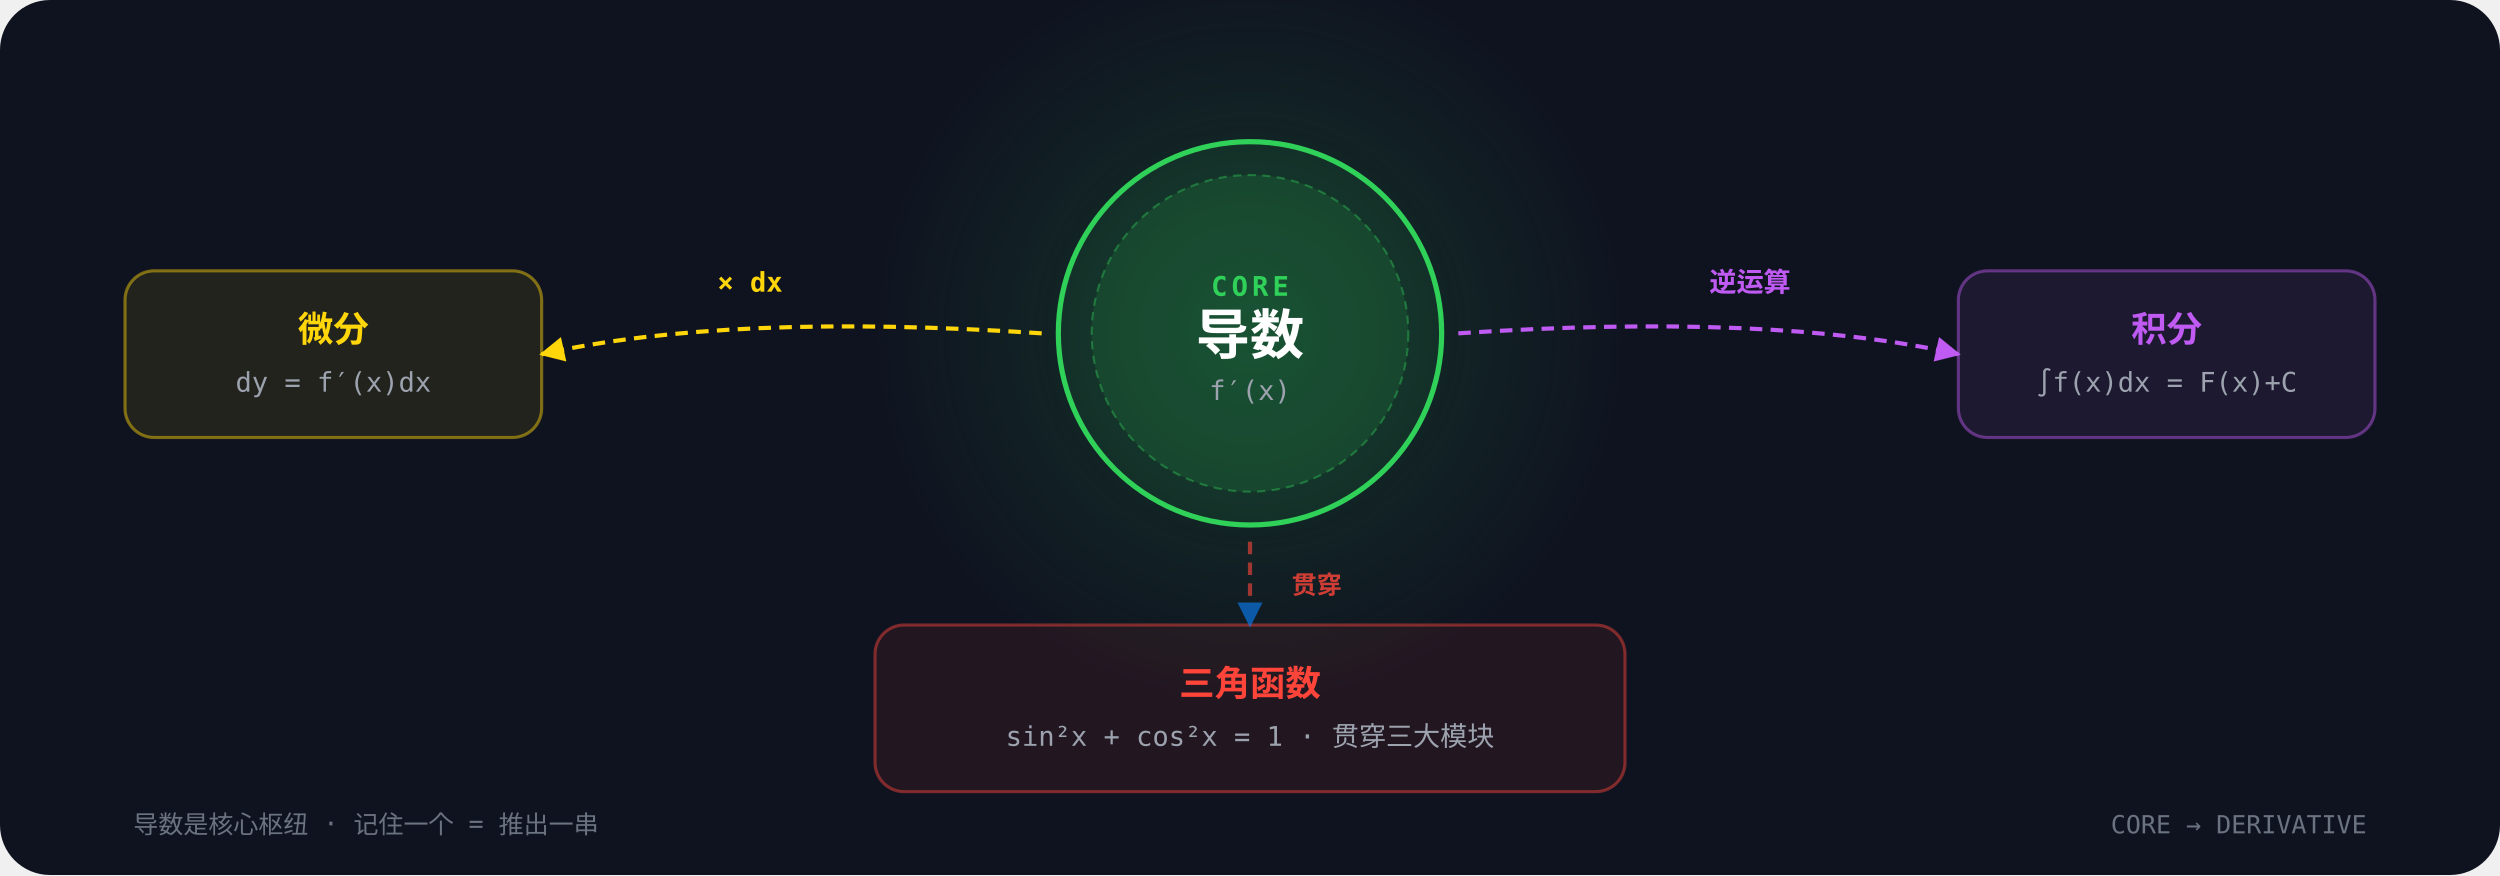
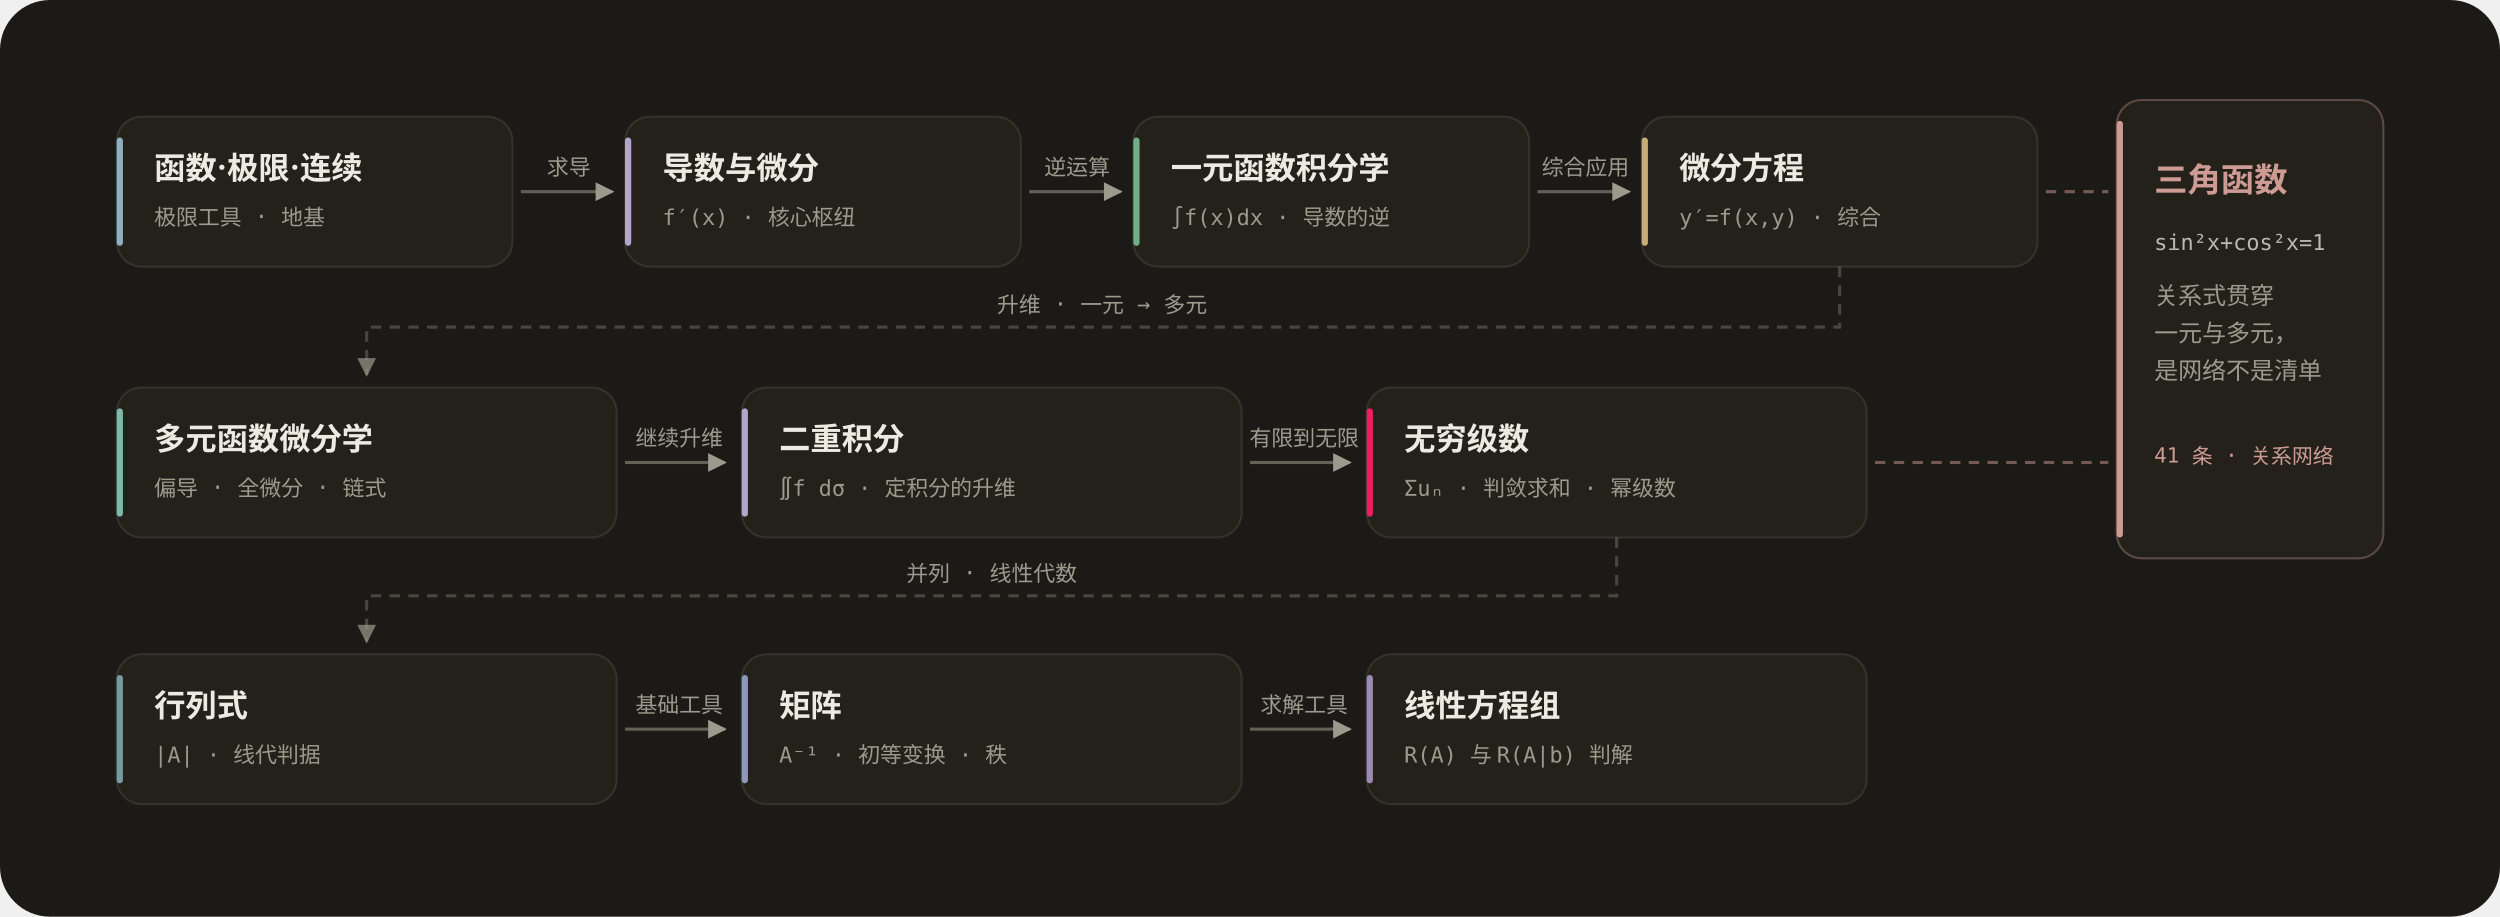
- <svg xmlns="http://www.w3.org/2000/svg" width="1200" height="420" viewBox="0 0 1200 420" role="img" aria-labelledby="relTitle relDesc">
+ <svg xmlns="http://www.w3.org/2000/svg" width="1200" height="440" viewBox="0 0 1200 440" role="img" aria-labelledby="relTitle relDesc">
  <defs>
-     <marker id="arrowBlue" viewBox="0 0 10 10" refX="9" refY="5" markerWidth="6" markerHeight="6" orient="auto">
-       <path d="M 0 0 L 10 5 L 0 10 z" fill="#0A84FF" />
+     <marker id="arrowInk" viewBox="0 0 10 10" refX="9" refY="5" markerWidth="6" markerHeight="6" orient="auto">
+       <path d="M 0 0 L 10 5 L 0 10 z" fill="#9b9a8d" />
    </marker>
-     <marker id="arrowYellow" viewBox="0 0 10 10" refX="9" refY="5" markerWidth="6" markerHeight="6" orient="auto">
-       <path d="M 0 0 L 10 5 L 0 10 z" fill="#FFD60A" />
+     <marker id="arrowInkSoft" viewBox="0 0 10 10" refX="9" refY="5" markerWidth="6" markerHeight="6" orient="auto">
+       <path d="M 0 0 L 10 5 L 0 10 z" fill="#9b9a8d" fill-opacity="0.7" />
    </marker>
-     <marker id="arrowPurple" viewBox="0 0 10 10" refX="9" refY="5" markerWidth="6" markerHeight="6" orient="auto">
-       <path d="M 0 0 L 10 5 L 0 10 z" fill="#BF5AF2" />
-     </marker>
-     <radialGradient id="coreGlow" cx="0.5" cy="0.5" r="0.5">
-       <stop offset="0%" stop-color="#30D158" stop-opacity="0.18" />
-       <stop offset="100%" stop-color="#30D158" stop-opacity="0" />
-     </radialGradient>
  </defs>
-   <rect width="1200" height="420" rx="24" fill="#0F1320" />
-   <circle cx="600" cy="160" r="180" fill="url(#coreGlow)" />
-   <g transform="translate(60 130)">
-     <rect width="200" height="80" rx="14" fill="#FFD60A" fill-opacity="0.08" stroke="#FFD60A" stroke-opacity="0.45" stroke-width="1.5" />
-     <text x="100" y="34" text-anchor="middle" font-family="-apple-system, 'PingFang SC', sans-serif" font-size="17" font-weight="700" fill="#FFD60A">微分</text>
-     <text x="100" y="58" text-anchor="middle" font-family="ui-monospace, monospace" font-size="13" fill="#9CA3AF">dy = f′(x)dx</text>
+   <rect width="1200" height="440" rx="24" fill="#1b1a16" />
+   <g>
+     <rect x="56" y="56" width="190" height="72" rx="12" fill="#232119" stroke="#ecebe2" stroke-opacity="0.10" />
+     <rect x="56" y="66" width="3" height="52" rx="1.5" fill="#8fb0c4" />
+     <text x="74" y="86" font-family="-apple-system, 'PingFang SC', 'Microsoft YaHei', sans-serif" font-size="15" font-weight="700" fill="#ecebe2">函数·极限·连续</text>
+     <text x="74" y="108" font-family="ui-monospace, 'JetBrains Mono', SFMono-Regular, Menlo, monospace" font-size="10.5" fill="#9b9a8d">极限工具 · 地基</text>
  </g>
-   <g transform="translate(940 130)">
-     <rect width="200" height="80" rx="14" fill="#BF5AF2" fill-opacity="0.08" stroke="#BF5AF2" stroke-opacity="0.45" stroke-width="1.5" />
-     <text x="100" y="34" text-anchor="middle" font-family="-apple-system, 'PingFang SC', sans-serif" font-size="17" font-weight="700" fill="#BF5AF2">积分</text>
-     <text x="100" y="58" text-anchor="middle" font-family="ui-monospace, monospace" font-size="13" fill="#9CA3AF">∫f(x)dx = F(x)+C</text>
+   <g>
+     <rect x="300" y="56" width="190" height="72" rx="12" fill="#232119" stroke="#ecebe2" stroke-opacity="0.10" />
+     <rect x="300" y="66" width="3" height="52" rx="1.5" fill="#b3a4cc" />
+     <text x="318" y="86" font-family="-apple-system, 'PingFang SC', 'Microsoft YaHei', sans-serif" font-size="15" font-weight="700" fill="#ecebe2">导数与微分</text>
+     <text x="318" y="108" font-family="ui-monospace, 'JetBrains Mono', SFMono-Regular, Menlo, monospace" font-size="10.5" fill="#9b9a8d">f′(x) · 核心枢纽</text>
  </g>
-   <g transform="translate(500 80)">
-     <circle cx="100" cy="80" r="92" fill="#30D158" fill-opacity="0.08" stroke="#30D158" stroke-width="2.5" />
-     <circle cx="100" cy="80" r="76" fill="#30D158" fill-opacity="0.12" stroke="#30D158" stroke-opacity="0.4" stroke-width="1" stroke-dasharray="4 3" />
-     <text x="100" y="62" text-anchor="middle" font-family="ui-monospace, monospace" font-size="13" font-weight="700" fill="#30D158" letter-spacing="2">CORE</text>
-     <text x="100" y="90" text-anchor="middle" font-family="-apple-system, 'PingFang SC', sans-serif" font-size="26" font-weight="800" fill="#FFFFFF">导数</text>
-     <text x="100" y="112" text-anchor="middle" font-family="ui-monospace, monospace" font-size="13" fill="#9CA3AF">f′(x)</text>
+   <g>
+     <rect x="544" y="56" width="190" height="72" rx="12" fill="#232119" stroke="#ecebe2" stroke-opacity="0.10" />
+     <rect x="544" y="66" width="3" height="52" rx="1.5" fill="#6fae87" />
+     <text x="562" y="86" font-family="-apple-system, 'PingFang SC', 'Microsoft YaHei', sans-serif" font-size="15" font-weight="700" fill="#ecebe2">一元函数积分学</text>
+     <text x="562" y="108" font-family="ui-monospace, 'JetBrains Mono', SFMono-Regular, Menlo, monospace" font-size="10.5" fill="#9b9a8d">∫f(x)dx · 导数的逆</text>
  </g>
-   <g transform="translate(420 300)">
-     <rect width="360" height="80" rx="14" fill="#FF453A" fill-opacity="0.08" stroke="#FF453A" stroke-opacity="0.45" stroke-width="1.5" />
-     <text x="180" y="34" text-anchor="middle" font-family="-apple-system, 'PingFang SC', sans-serif" font-size="17" font-weight="700" fill="#FF453A">三角函数</text>
-     <text x="180" y="58" text-anchor="middle" font-family="ui-monospace, monospace" font-size="13" fill="#9CA3AF">sin²x + cos²x = 1 · 贯穿三大模块</text>
+   <g>
+     <rect x="788" y="56" width="190" height="72" rx="12" fill="#232119" stroke="#ecebe2" stroke-opacity="0.10" />
+     <rect x="788" y="66" width="3" height="52" rx="1.5" fill="#c9ab74" />
+     <text x="806" y="86" font-family="-apple-system, 'PingFang SC', 'Microsoft YaHei', sans-serif" font-size="15" font-weight="700" fill="#ecebe2">微分方程</text>
+     <text x="806" y="108" font-family="ui-monospace, 'JetBrains Mono', SFMono-Regular, Menlo, monospace" font-size="10.5" fill="#9b9a8d">y′=f(x,y) · 综合</text>
  </g>
-   <path d="M 500 160 Q 350 150 260 170" fill="none" stroke="#FFD60A" stroke-width="2" stroke-dasharray="6 4" marker-end="url(#arrowYellow)" />
-   <text x="360" y="140" text-anchor="middle" font-family="ui-monospace, monospace" font-size="13" font-weight="600" fill="#FFD60A">× dx</text>
-   <path d="M 700 160 Q 850 150 940 170" fill="none" stroke="#BF5AF2" stroke-width="2" stroke-dasharray="6 4" marker-end="url(#arrowPurple)" />
-   <text x="840" y="140" text-anchor="middle" font-family="ui-monospace, monospace" font-size="13" font-weight="600" fill="#BF5AF2">逆运算</text>
-   <path d="M 600 260 Q 600 285 600 300" fill="none" stroke="#FF453A" stroke-width="2" stroke-dasharray="6 4" marker-end="url(#arrowBlue)" opacity="0.6" />
-   <text x="620" y="285" font-family="ui-monospace, monospace" font-size="12" font-weight="600" fill="#FF453A" opacity="0.8">贯穿</text>
-   <text x="64" y="400" font-family="ui-monospace, monospace" font-size="12" fill="#6B7280">导数是核心枢纽 · 记住一个 = 推出一串</text>
-   <text x="1136" y="400" text-anchor="end" font-family="ui-monospace, monospace" font-size="12" fill="#6B7280">CORE → DERIVATIVE</text>
+   <line x1="250" y1="92" x2="294" y2="92" stroke="#9b9a8d" stroke-opacity="0.55" stroke-width="1.5" marker-end="url(#arrowInk)" />
+   <text x="273" y="84" text-anchor="middle" font-family="ui-monospace, 'JetBrains Mono', SFMono-Regular, Menlo, monospace" font-size="10.5" fill="#9b9a8d">求导</text>
+   <line x1="494" y1="92" x2="538" y2="92" stroke="#9b9a8d" stroke-opacity="0.55" stroke-width="1.5" marker-end="url(#arrowInk)" />
+   <text x="517" y="84" text-anchor="middle" font-family="ui-monospace, 'JetBrains Mono', SFMono-Regular, Menlo, monospace" font-size="10.5" fill="#9b9a8d">逆运算</text>
+   <line x1="738" y1="92" x2="782" y2="92" stroke="#9b9a8d" stroke-opacity="0.55" stroke-width="1.5" marker-end="url(#arrowInk)" />
+   <text x="761" y="84" text-anchor="middle" font-family="ui-monospace, 'JetBrains Mono', SFMono-Regular, Menlo, monospace" font-size="10.5" fill="#9b9a8d">综合应用</text>
+   <g>
+     <rect x="1016" y="48" width="128" height="220" rx="12" fill="#232119" stroke="#cd9b94" stroke-opacity="0.35" />
+     <rect x="1016" y="58" width="3" height="200" rx="1.5" fill="#cd9b94" />
+     <text x="1034" y="92" font-family="-apple-system, 'PingFang SC', 'Microsoft YaHei', sans-serif" font-size="16" font-weight="700" fill="#cd9b94">三角函数</text>
+     <text x="1034" y="120" font-family="ui-monospace, 'JetBrains Mono', SFMono-Regular, Menlo, monospace" font-size="10.5" fill="#ecebe2" fill-opacity="0.75">sin²x+cos²x=1</text>
+     <text x="1034" y="146" font-family="-apple-system, 'PingFang SC', 'Microsoft YaHei', sans-serif" font-size="11.5" fill="#9b9a8d">关系式贯穿</text>
+     <text x="1034" y="164" font-family="-apple-system, 'PingFang SC', 'Microsoft YaHei', sans-serif" font-size="11.5" fill="#9b9a8d">一元与多元，</text>
+     <text x="1034" y="182" font-family="-apple-system, 'PingFang SC', 'Microsoft YaHei', sans-serif" font-size="11.5" fill="#9b9a8d">是网络不是清单</text>
+     <text x="1034" y="222" font-family="ui-monospace, 'JetBrains Mono', SFMono-Regular, Menlo, monospace" font-size="10" fill="#cd9b94">41 条 · 关系网络</text>
+   </g>
+   <line x1="982" y1="92" x2="1012" y2="92" stroke="#cd9b94" stroke-opacity="0.5" stroke-width="1.5" stroke-dasharray="5 4" />
+   <line x1="900" y1="222" x2="1012" y2="222" stroke="#cd9b94" stroke-opacity="0.5" stroke-width="1.5" stroke-dasharray="5 4" />
+   <path d="M 883 128 L 883 157 L 176 157 L 176 180" fill="none" stroke="#9b9a8d" stroke-opacity="0.35" stroke-width="1.5" stroke-dasharray="5 4" marker-end="url(#arrowInkSoft)" />
+   <text x="529" y="150" text-anchor="middle" font-family="ui-monospace, 'JetBrains Mono', SFMono-Regular, Menlo, monospace" font-size="10.5" fill="#9b9a8d">升维 · 一元 → 多元</text>
+   <g>
+     <rect x="56" y="186" width="240" height="72" rx="12" fill="#232119" stroke="#ecebe2" stroke-opacity="0.10" />
+     <rect x="56" y="196" width="3" height="52" rx="1.5" fill="#7fb8a8" />
+     <text x="74" y="216" font-family="-apple-system, 'PingFang SC', 'Microsoft YaHei', sans-serif" font-size="15" font-weight="700" fill="#ecebe2">多元函数微分学</text>
+     <text x="74" y="238" font-family="ui-monospace, 'JetBrains Mono', SFMono-Regular, Menlo, monospace" font-size="10.5" fill="#9b9a8d">偏导 · 全微分 · 链式</text>
+   </g>
+   <g>
+     <rect x="356" y="186" width="240" height="72" rx="12" fill="#232119" stroke="#ecebe2" stroke-opacity="0.10" />
+     <rect x="356" y="196" width="3" height="52" rx="1.5" fill="#b3a4cc" />
+     <text x="374" y="216" font-family="-apple-system, 'PingFang SC', 'Microsoft YaHei', sans-serif" font-size="15" font-weight="700" fill="#ecebe2">二重积分</text>
+     <text x="374" y="238" font-family="ui-monospace, 'JetBrains Mono', SFMono-Regular, Menlo, monospace" font-size="10.5" fill="#9b9a8d">∬f dσ · 定积分的升维</text>
+   </g>
+   <g>
+     <rect x="656" y="186" width="240" height="72" rx="12" fill="#232119" stroke="#ecebe2" stroke-opacity="0.10" />
+     <rect x="656" y="196" width="3" height="52" rx="1.5" fill="#E91E63" />
+     <text x="674" y="216" font-family="-apple-system, 'PingFang SC', 'Microsoft YaHei', sans-serif" font-size="15" font-weight="700" fill="#ecebe2">无穷级数</text>
+     <text x="674" y="238" font-family="ui-monospace, 'JetBrains Mono', SFMono-Regular, Menlo, monospace" font-size="10.5" fill="#9b9a8d">Σuₙ · 判敛求和 · 幂级数</text>
+   </g>
+   <line x1="300" y1="222" x2="348" y2="222" stroke="#9b9a8d" stroke-opacity="0.55" stroke-width="1.5" marker-end="url(#arrowInk)" />
+   <text x="326" y="214" text-anchor="middle" font-family="ui-monospace, 'JetBrains Mono', SFMono-Regular, Menlo, monospace" font-size="10.5" fill="#9b9a8d">继续升维</text>
+   <line x1="600" y1="222" x2="648" y2="222" stroke="#9b9a8d" stroke-opacity="0.55" stroke-width="1.5" marker-end="url(#arrowInk)" />
+   <text x="626" y="214" text-anchor="middle" font-family="ui-monospace, 'JetBrains Mono', SFMono-Regular, Menlo, monospace" font-size="10.5" fill="#9b9a8d">有限到无限</text>
+   <path d="M 776 258 L 776 286 L 176 286 L 176 308" fill="none" stroke="#9b9a8d" stroke-opacity="0.35" stroke-width="1.5" stroke-dasharray="5 4" marker-end="url(#arrowInkSoft)" />
+   <text x="476" y="279" text-anchor="middle" font-family="ui-monospace, 'JetBrains Mono', SFMono-Regular, Menlo, monospace" font-size="10.5" fill="#9b9a8d">并列 · 线性代数</text>
+   <g>
+     <rect x="56" y="314" width="240" height="72" rx="12" fill="#232119" stroke="#ecebe2" stroke-opacity="0.10" />
+     <rect x="56" y="324" width="3" height="52" rx="1.5" fill="#759ba1" />
+     <text x="74" y="344" font-family="-apple-system, 'PingFang SC', 'Microsoft YaHei', sans-serif" font-size="15" font-weight="700" fill="#ecebe2">行列式</text>
+     <text x="74" y="366" font-family="ui-monospace, 'JetBrains Mono', SFMono-Regular, Menlo, monospace" font-size="10.5" fill="#9b9a8d">|A| · 线代判据</text>
+   </g>
+   <g>
+     <rect x="356" y="314" width="240" height="72" rx="12" fill="#232119" stroke="#ecebe2" stroke-opacity="0.10" />
+     <rect x="356" y="324" width="3" height="52" rx="1.5" fill="#8b98ba" />
+     <text x="374" y="344" font-family="-apple-system, 'PingFang SC', 'Microsoft YaHei', sans-serif" font-size="15" font-weight="700" fill="#ecebe2">矩阵</text>
+     <text x="374" y="366" font-family="ui-monospace, 'JetBrains Mono', SFMono-Regular, Menlo, monospace" font-size="10.5" fill="#9b9a8d">A⁻¹ · 初等变换 · 秩</text>
+   </g>
+   <g>
+     <rect x="656" y="314" width="240" height="72" rx="12" fill="#232119" stroke="#ecebe2" stroke-opacity="0.10" />
+     <rect x="656" y="324" width="3" height="52" rx="1.5" fill="#9b8bb4" />
+     <text x="674" y="344" font-family="-apple-system, 'PingFang SC', 'Microsoft YaHei', sans-serif" font-size="15" font-weight="700" fill="#ecebe2">线性方程组</text>
+     <text x="674" y="366" font-family="ui-monospace, 'JetBrains Mono', SFMono-Regular, Menlo, monospace" font-size="10.5" fill="#9b9a8d">R(A) 与 R(A|b) 判解</text>
+   </g>
+   <line x1="300" y1="350" x2="348" y2="350" stroke="#9b9a8d" stroke-opacity="0.55" stroke-width="1.5" marker-end="url(#arrowInk)" />
+   <text x="326" y="342" text-anchor="middle" font-family="ui-monospace, 'JetBrains Mono', SFMono-Regular, Menlo, monospace" font-size="10.5" fill="#9b9a8d">基础工具</text>
+   <line x1="600" y1="350" x2="648" y2="350" stroke="#9b9a8d" stroke-opacity="0.55" stroke-width="1.5" marker-end="url(#arrowInk)" />
+   <text x="626" y="342" text-anchor="middle" font-family="ui-monospace, 'JetBrains Mono', SFMono-Regular, Menlo, monospace" font-size="10.5" fill="#9b9a8d">求解工具</text>
</svg>
